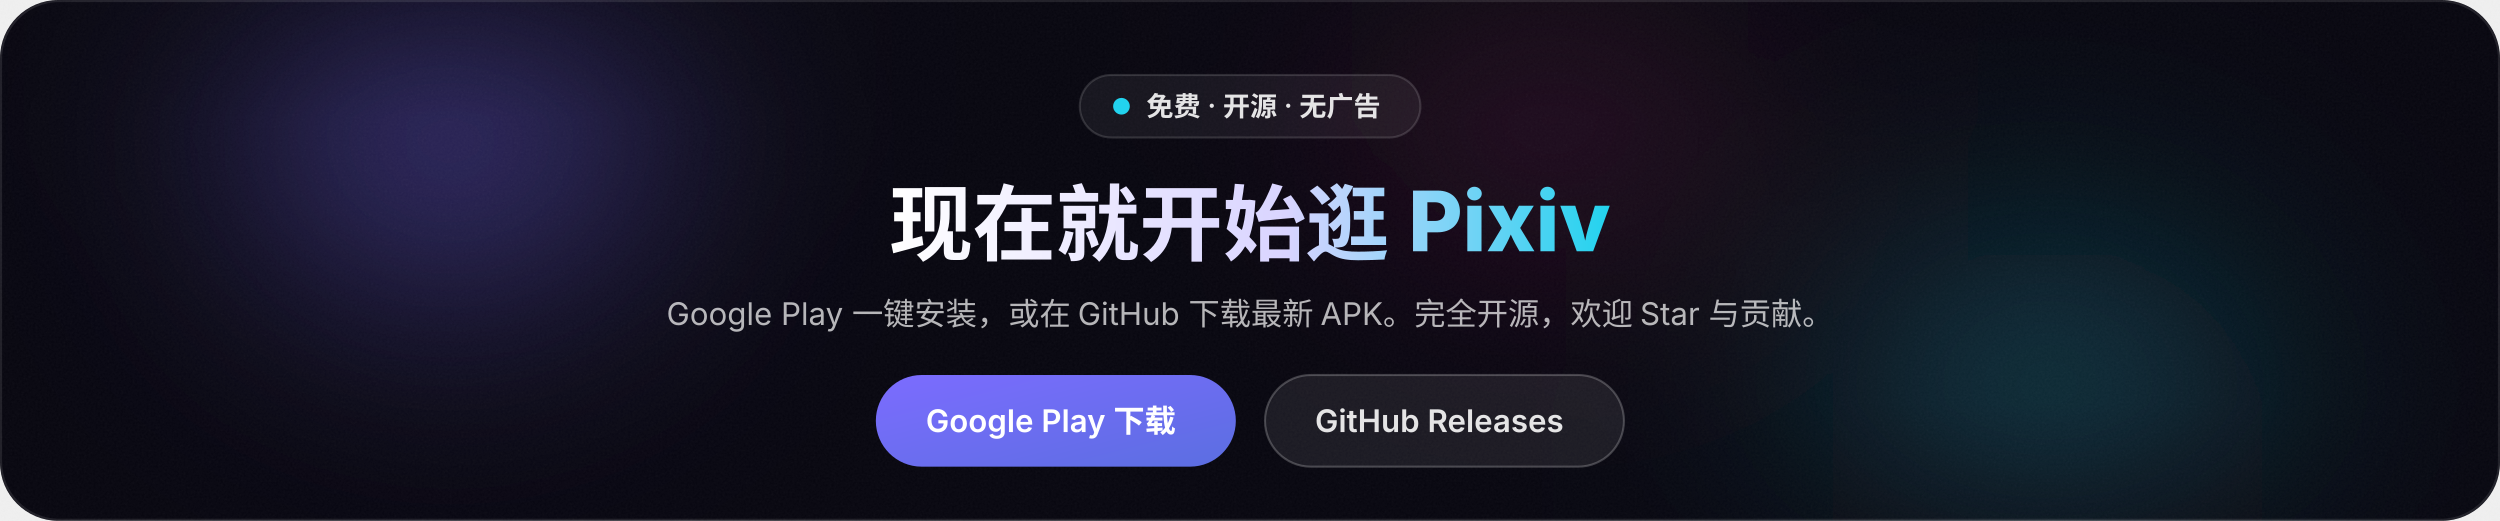
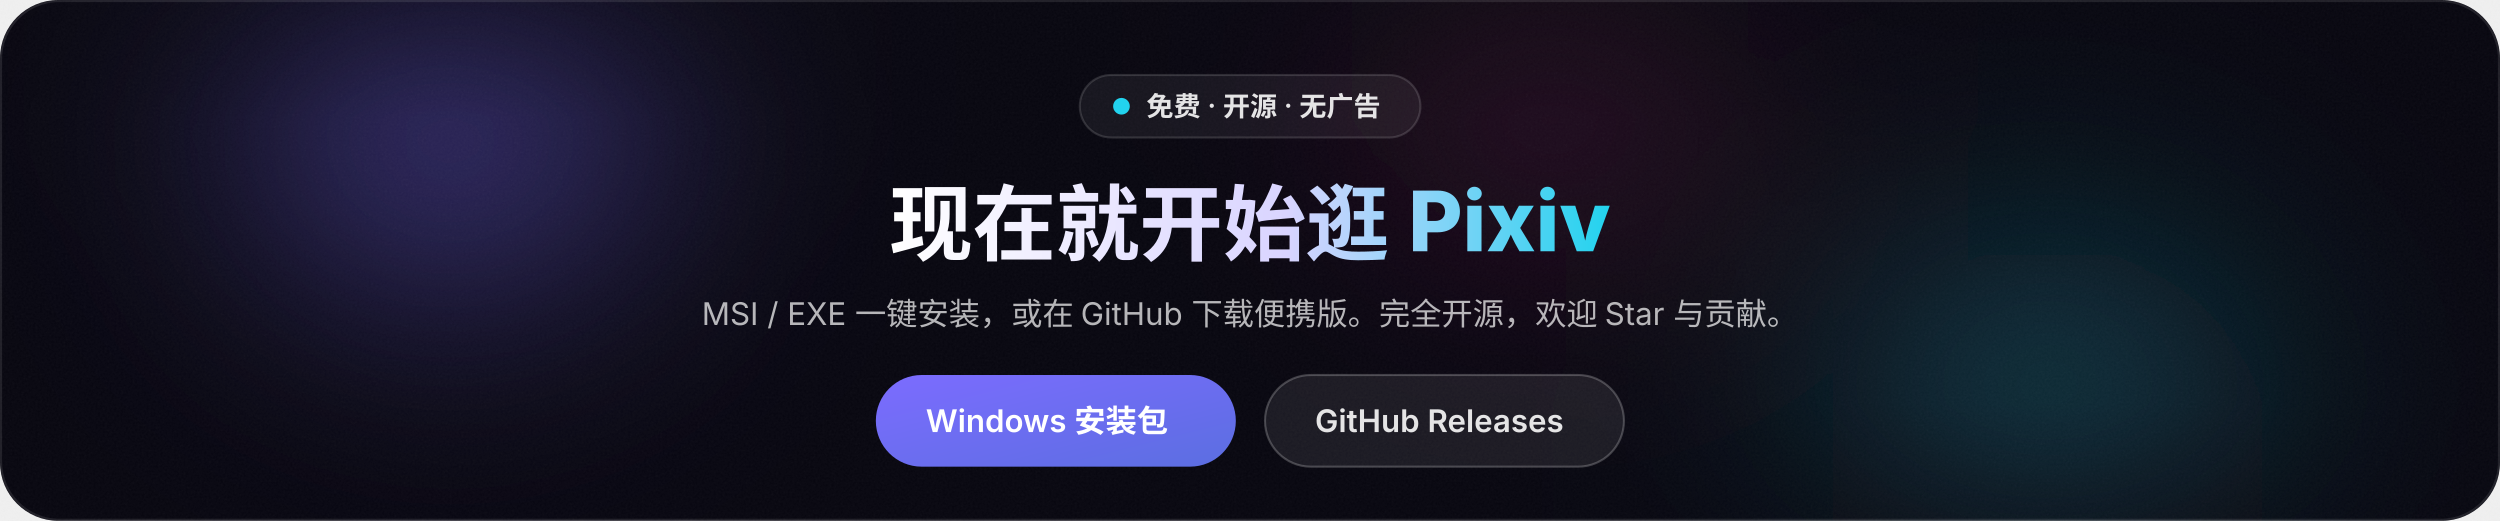
<svg xmlns="http://www.w3.org/2000/svg" width="1200" height="250" viewBox="0 0 1200 250" role="img" aria-label="现在就开始逛 Pixiv">
  <defs>
    <linearGradient id="k-brand" x1="0" y1="0" x2="1" y2="1">
      <stop offset="0" stop-color="#7c6cff" />
      <stop offset="1" stop-color="#5b6ee1" />
    </linearGradient>
    <linearGradient id="k-text" x1="0" y1="0" x2="1" y2="0">
      <stop offset="0" stop-color="#ffffff" />
      <stop offset=".55" stop-color="#d9d4ff" />
      <stop offset="1" stop-color="#22d3ee" />
    </linearGradient>
    <radialGradient id="k-a1" cx=".5" cy=".5" r=".5">
      <stop offset="0" stop-color="#7c6cff" stop-opacity=".75" />
      <stop offset="1" stop-color="#7c6cff" stop-opacity="0" />
    </radialGradient>
    <radialGradient id="k-a2" cx=".5" cy=".5" r=".5">
      <stop offset="0" stop-color="#22d3ee" stop-opacity=".45" />
      <stop offset="1" stop-color="#22d3ee" stop-opacity="0" />
    </radialGradient>
    <radialGradient id="k-a3" cx=".5" cy=".5" r=".5">
      <stop offset="0" stop-color="#f6339a" stop-opacity=".35" />
      <stop offset="1" stop-color="#f6339a" stop-opacity="0" />
    </radialGradient>
    <filter id="k-blur" x="-50%" y="-50%" width="200%" height="200%">
      <feGaussianBlur stdDeviation="60" />
    </filter>
    <filter id="k-soft" x="-50%" y="-50%" width="200%" height="200%">
      <feGaussianBlur stdDeviation="22" />
    </filter>
    <filter id="k-grain" x="0" y="0" width="100%" height="100%">
      <feTurbulence type="fractalNoise" baseFrequency=".9" numOctaves="2" stitchTiles="stitch" />
      <feColorMatrix type="saturate" values="0" />
      <feComponentTransfer>
        <feFuncA type="linear" slope=".07" />
      </feComponentTransfer>
    </filter>
  </defs>
  <clipPath id="k-clip">
    <rect width="1200" height="250" rx="28" />
  </clipPath>
  <rect width="1200" height="250" rx="28" fill="#07060f" />
  <g clip-path="url(#k-clip)" filter="url(#k-blur)">
    <circle cx="216" cy="37" r="137" fill="url(#k-a1)" />
    <circle cx="983" cy="225" r="150" fill="url(#k-a2)" />
    <circle cx="744" cy="25" r="112" fill="url(#k-a3)" />
  </g>
  <rect width="1200" height="250" rx="28" filter="url(#k-grain)" opacity=".6" />
  <rect x=".5" y=".5" width="1199" height="249" rx="28" fill="none" stroke="#ffffff" stroke-opacity=".10" />
  <rect x="518.3" y="36.0" width="163.5" height="30" rx="15.0" fill="#ffffff" fill-opacity=".06" stroke="#ffffff" stroke-opacity=".14" />
  <circle cx="538.3" cy="51.0" r="4" fill="#22d3ee" />
  <text x="550.3" y="55.7" font-family="Inter, Sora, -apple-system, BlinkMacSystemFont, 'Segoe UI', Roboto, 'PingFang SC', 'Hiragino Sans GB', 'Noto Sans CJK SC', 'Microsoft YaHei', system-ui, sans-serif" font-size="13" font-weight="600" fill="#ffffff" fill-opacity=".88">免费 · 开源 · 无广告</text>
  <text x="600.0" y="122" text-anchor="middle" font-family="Inter, Sora, -apple-system, BlinkMacSystemFont, 'Segoe UI', Roboto, 'PingFang SC', 'Hiragino Sans GB', 'Noto Sans CJK SC', 'Microsoft YaHei', system-ui, sans-serif" font-size="40" font-weight="800" fill="url(#k-text)">现在就开始逛 Pixiv</text>
-   <text x="600.0" y="156" text-anchor="middle" font-family="Inter, Sora, -apple-system, BlinkMacSystemFont, 'Segoe UI', Roboto, 'PingFang SC', 'Hiragino Sans GB', 'Noto Sans CJK SC', 'Microsoft YaHei', system-ui, sans-serif" font-size="15" fill="#ffffff" fill-opacity=".7">Google Play 一键安装，或在 GitHub 下载最新 APK。完全开源，欢迎 Star 与贡献。</text>
+   <text x="600.0" y="156" text-anchor="middle" font-family="Inter, Sora, -apple-system, BlinkMacSystemFont, 'Segoe UI', Roboto, 'PingFang SC', 'Hiragino Sans GB', 'Noto Sans CJK SC', 'Microsoft YaHei', system-ui, sans-serif" font-size="15" fill="#ffffff" fill-opacity=".7">MSI / EXE 一键安装，或在 GitHub 下载便携版。完全开源，欢迎 Star 与贡献。</text>
  <rect x="420.4" y="180.0" width="172.8" height="44" rx="22.0" fill="url(#k-brand)" />
-   <text x="444.4" y="207.4" font-family="Inter, Sora, -apple-system, BlinkMacSystemFont, 'Segoe UI', Roboto, 'PingFang SC', 'Hiragino Sans GB', 'Noto Sans CJK SC', 'Microsoft YaHei', system-ui, sans-serif" font-size="15" font-weight="600" fill="#ffffff" fill-opacity="1">Google Play 下载</text>
+   <text x="444.4" y="207.4" font-family="Inter, Sora, -apple-system, BlinkMacSystemFont, 'Segoe UI', Roboto, 'PingFang SC', 'Hiragino Sans GB', 'Noto Sans CJK SC', 'Microsoft YaHei', system-ui, sans-serif" font-size="15" font-weight="600" fill="#ffffff" fill-opacity="1">Windows 安装包</text>
  <rect x="607.2" y="180.0" width="172.3" height="44" rx="22.0" fill="#ffffff" fill-opacity=".08" stroke="#ffffff" stroke-opacity=".22" />
  <text x="631.2" y="207.4" font-family="Inter, Sora, -apple-system, BlinkMacSystemFont, 'Segoe UI', Roboto, 'PingFang SC', 'Hiragino Sans GB', 'Noto Sans CJK SC', 'Microsoft YaHei', system-ui, sans-serif" font-size="15" font-weight="600" fill="#ffffff" fill-opacity=".88">GitHub Releases</text>
</svg>
